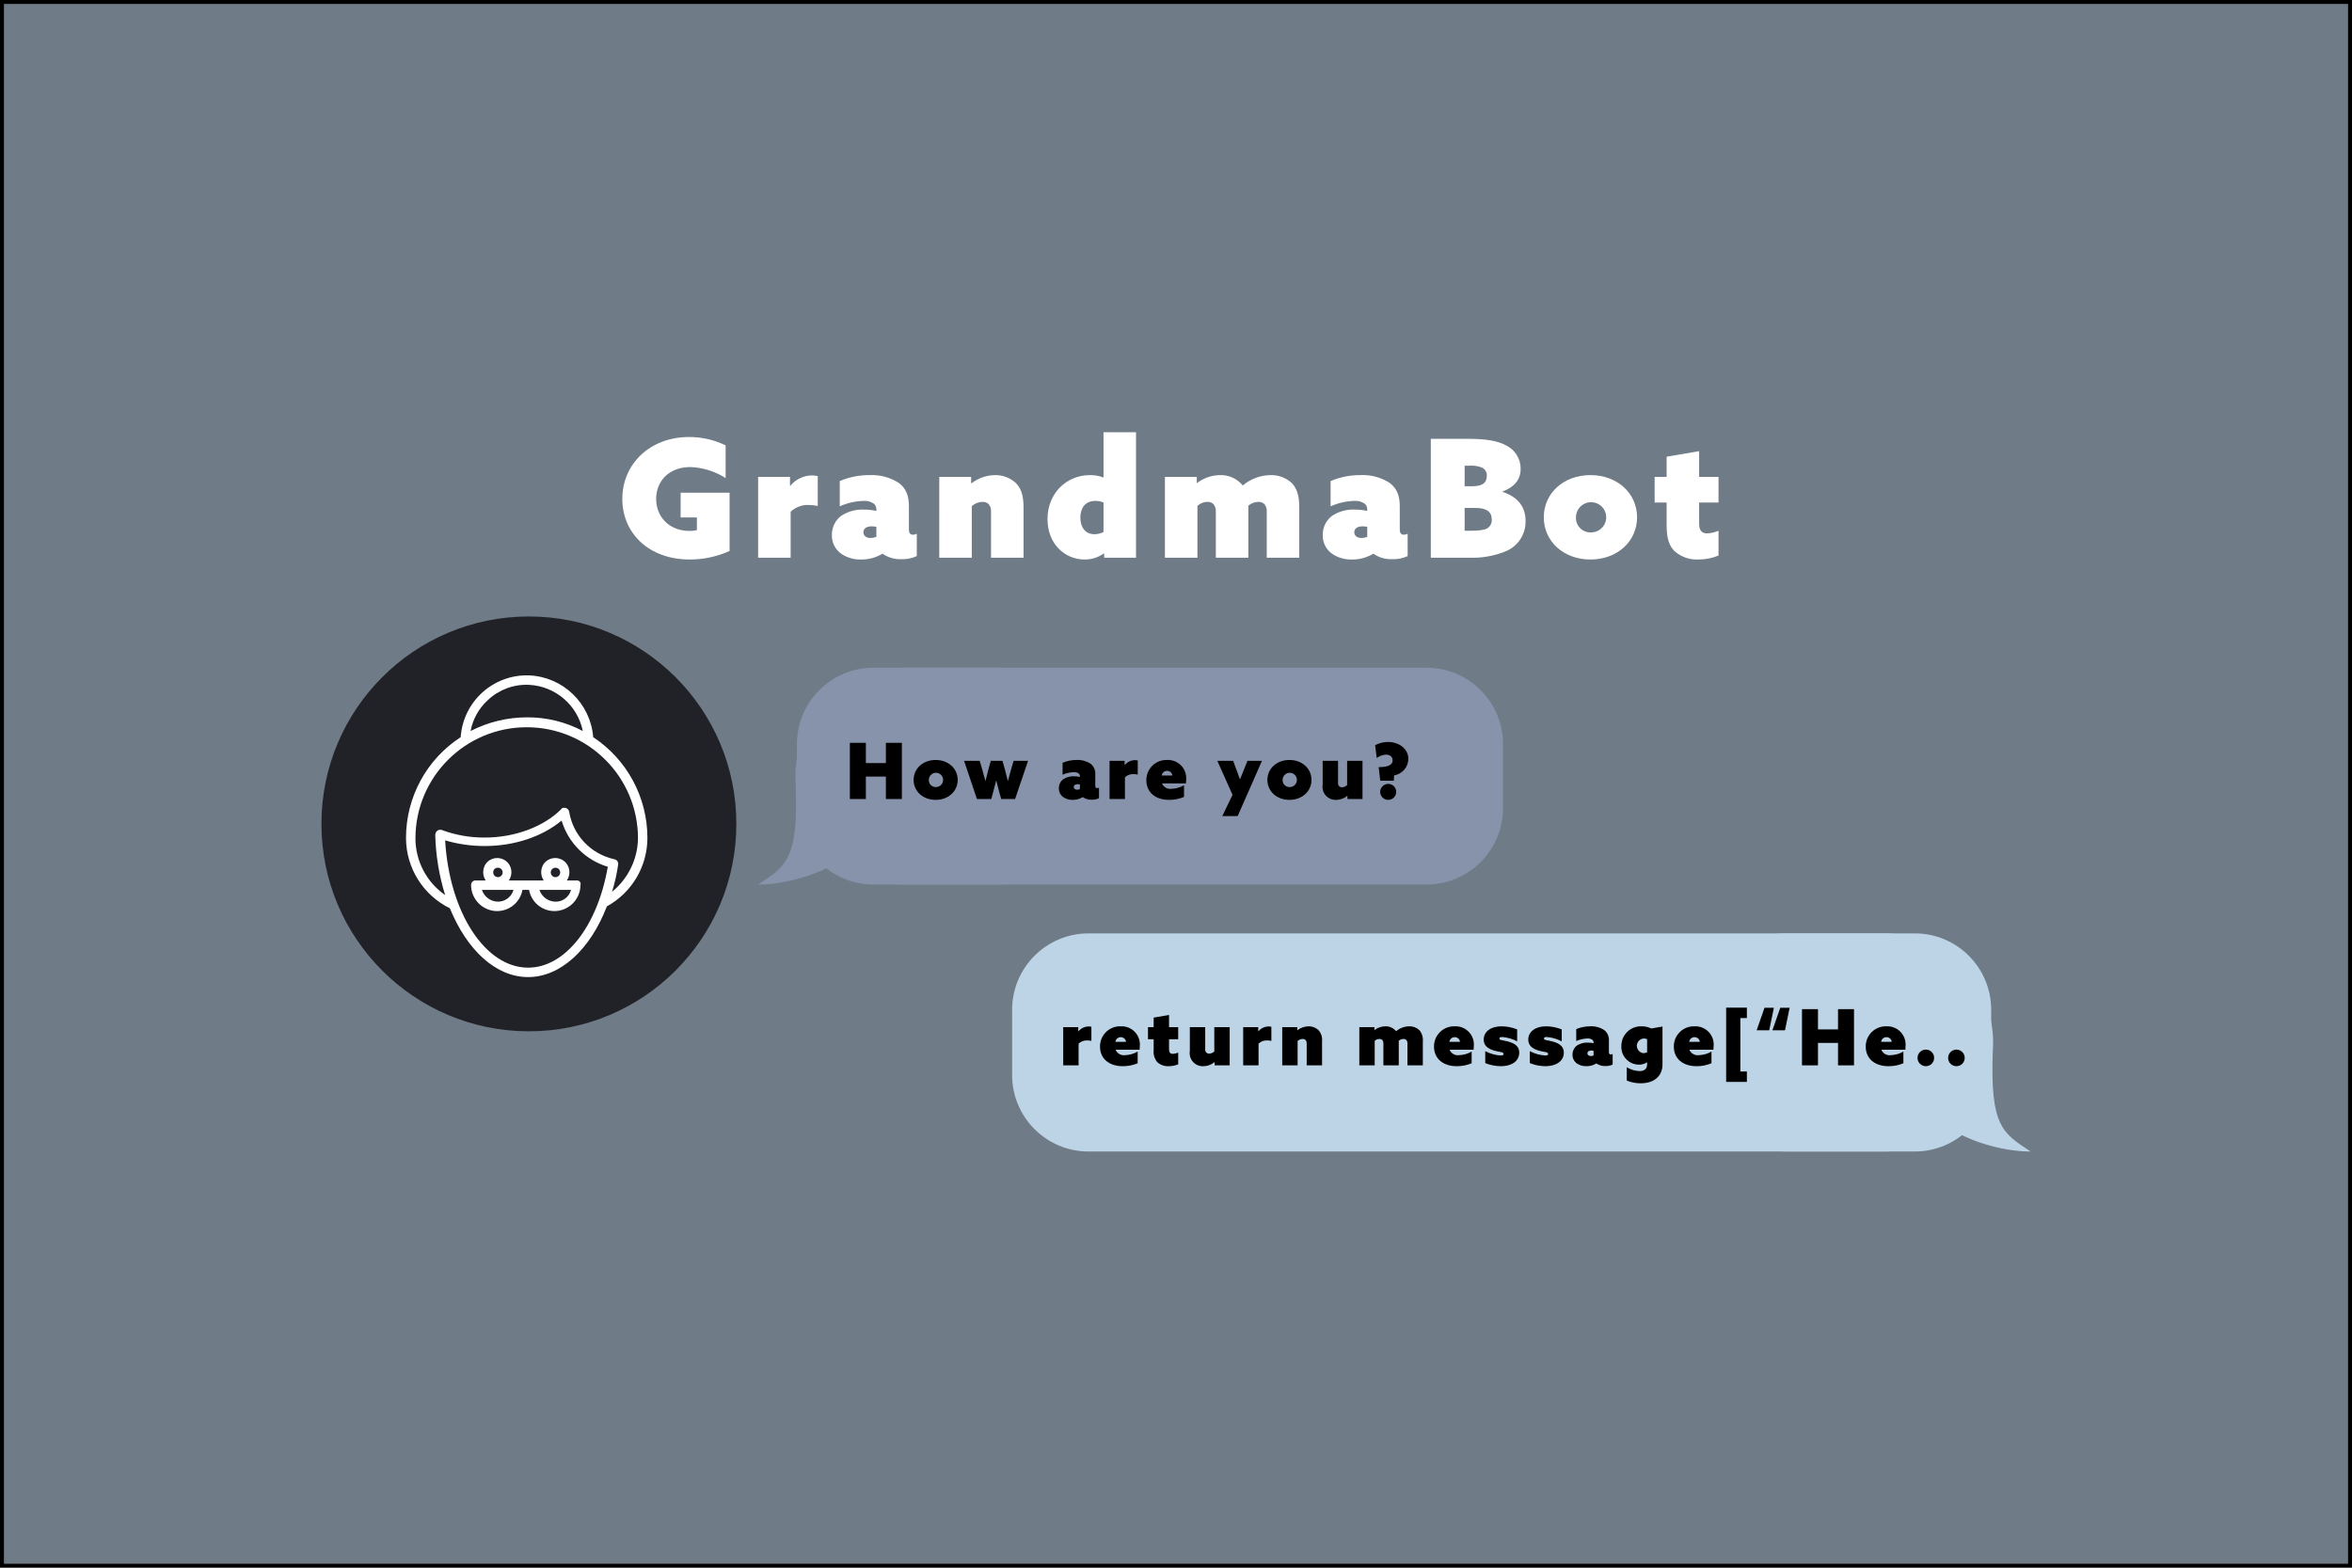
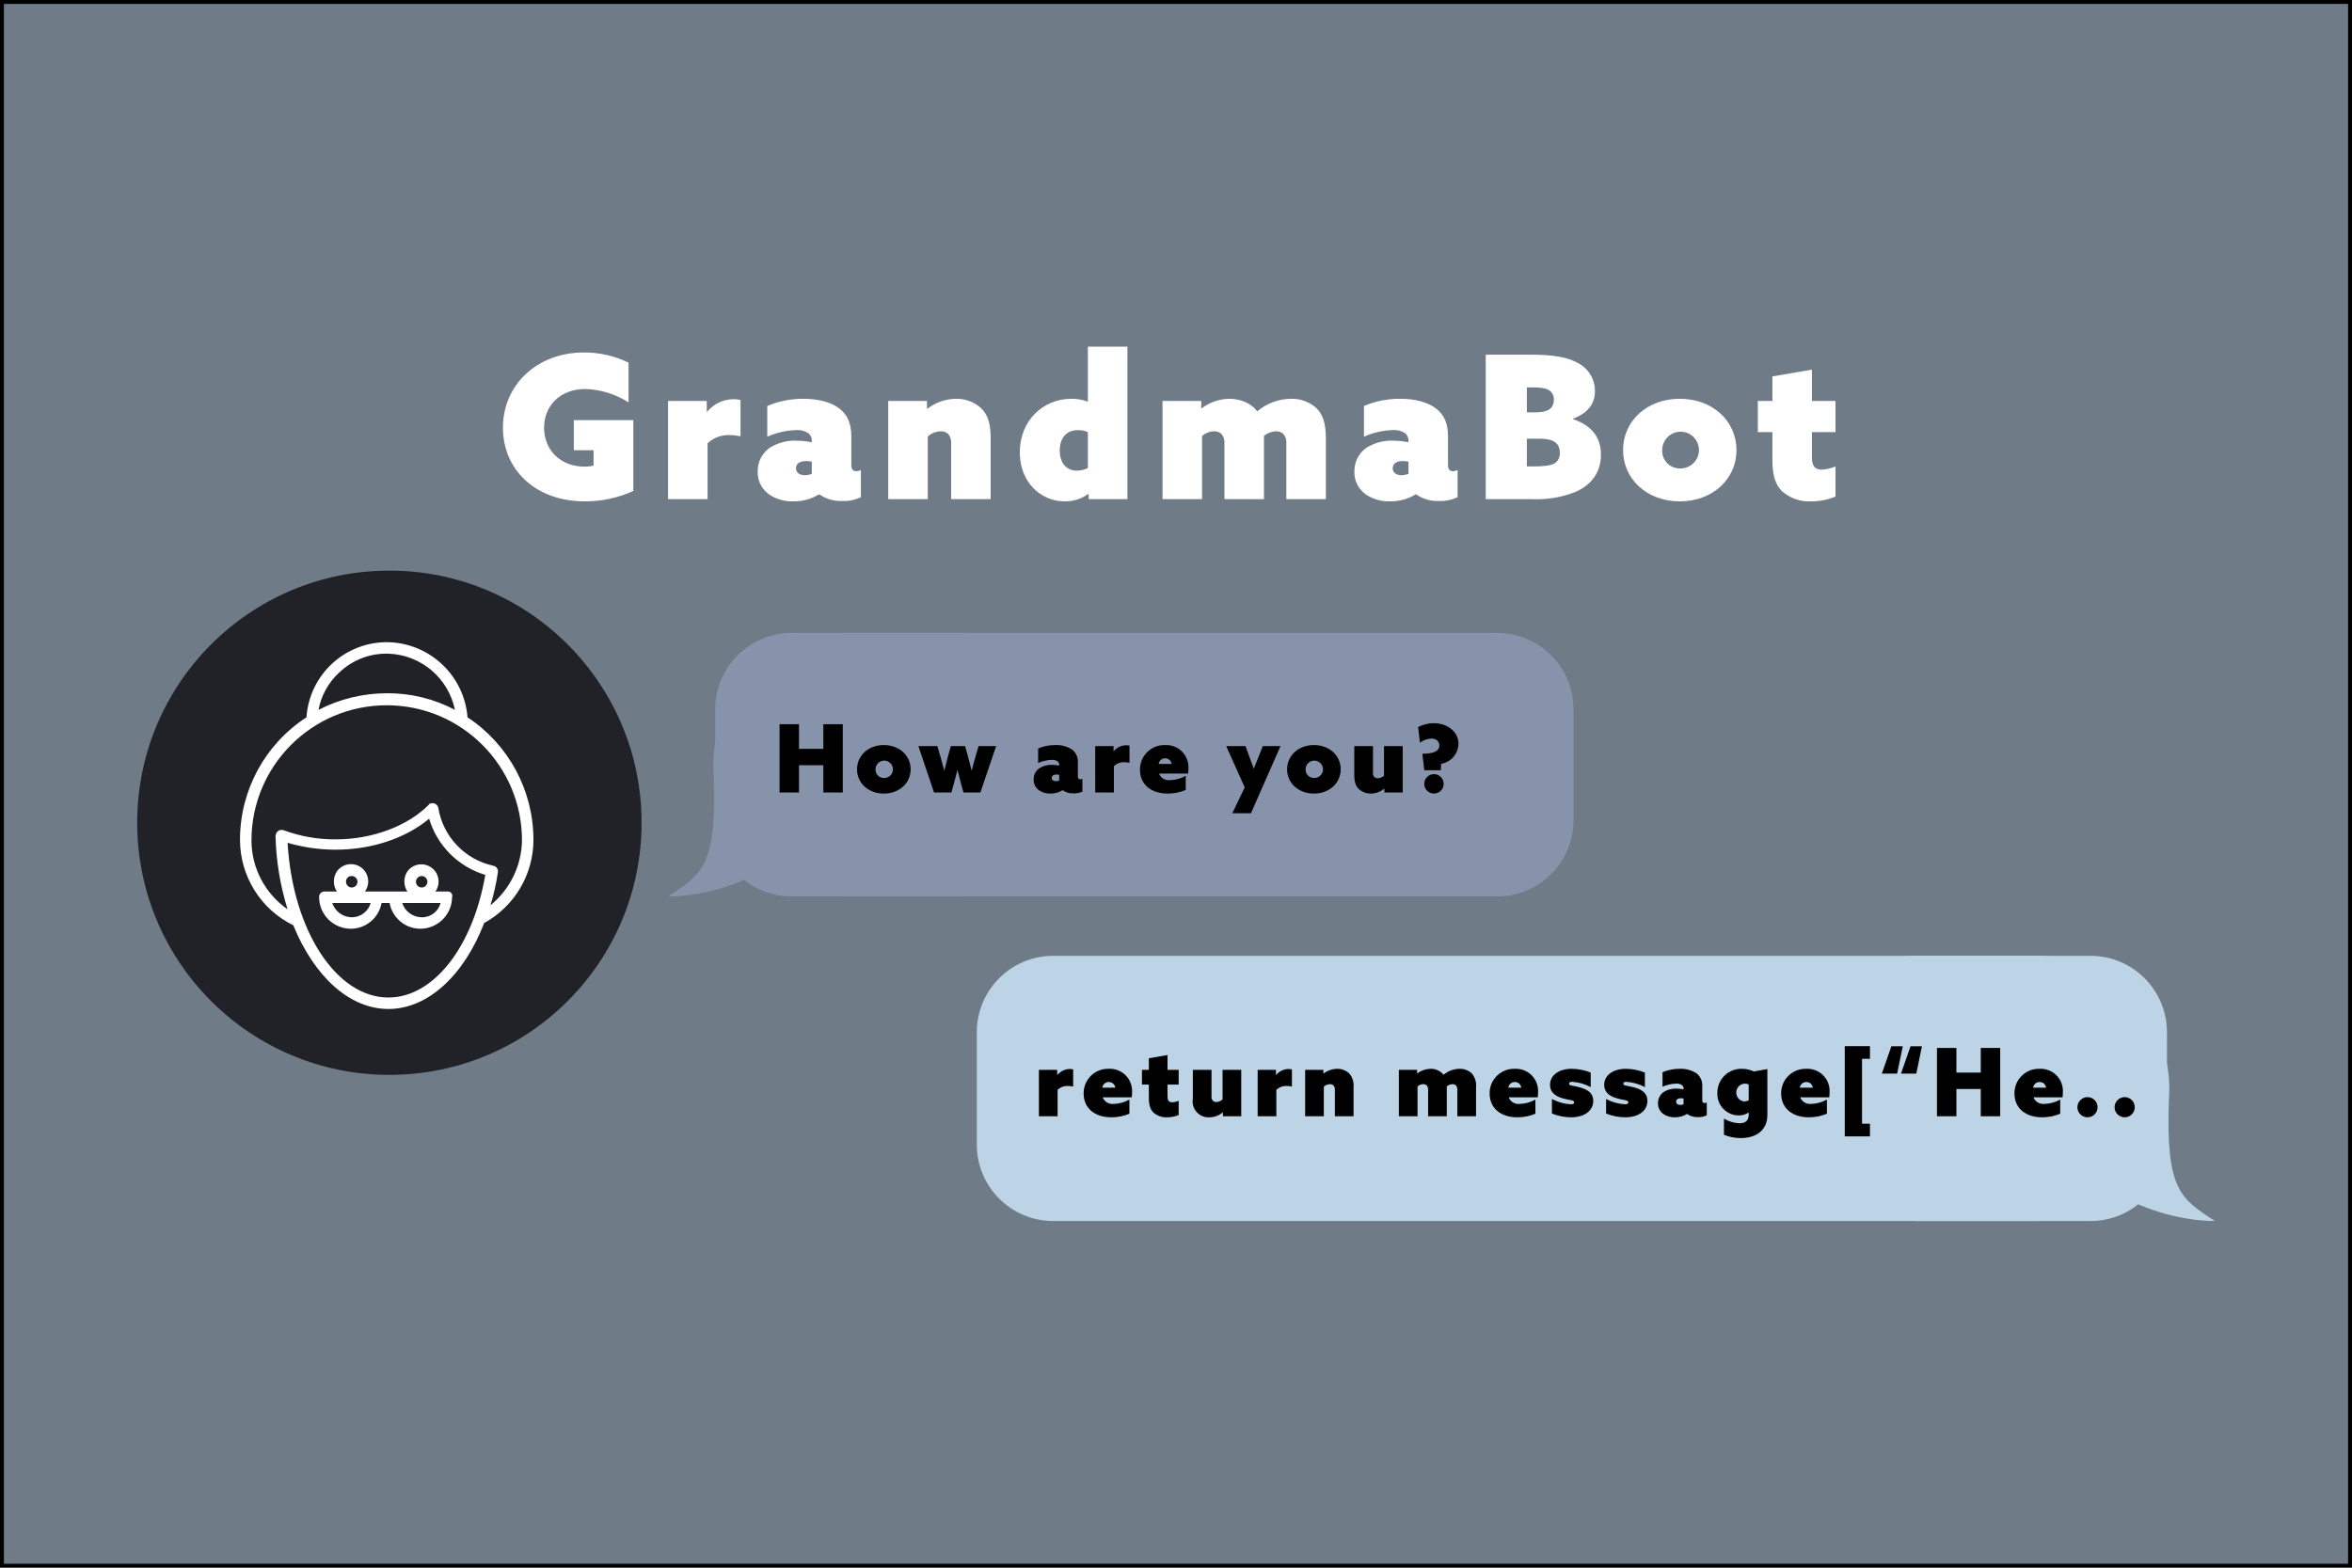
<svg xmlns="http://www.w3.org/2000/svg" width="600" height="400" viewBox="0 0 600 400">
  <defs>
    <style>
      .cls-1 {
        fill: #6f7b87;
      }

      .cls-2, .cls-3 {
        fill: #8693ab;
      }

      .cls-2, .cls-4 {
        fill-rule: evenodd;
      }

      .cls-4, .cls-5 {
        fill: #bdd4e7;
      }

      .cls-6 {
        fill: #212227;
      }

      .cls-7 {
        fill: #fff;
      }
    </style>
  </defs>
  <g id="Background">
    <g>
      <rect class="cls-1" x="0.5" y="0.5" width="599" height="399" />
      <path d="M599,1V399H1V1H599m1-1H0V400H600V0Z" />
    </g>
  </g>
  <g id="Headline">
    <g>
-       <path class="cls-2" d="M255.095,170.374H230.582a27.666,27.666,0,0,0-27.675,27.656q0,1.04.076,2.06c.715,19.275-2.448,20.855-9.564,25.596,7.907,0,16.605-3.161,20.173-5.824a27.568,27.568,0,0,0,16.991,5.824h24.512a27.656,27.656,0,1,0,0-55.313Z" />
-       <rect class="cls-3" x="203.296" y="170.374" width="180.121" height="55.313" rx="19.5" />
-     </g>
-     <g>
-       <path class="cls-4" d="M455.935,238.153h24.667a27.84,27.84,0,0,1,27.85,27.831q0,1.046-.076,2.073c-.72,19.396,2.463,20.986,9.625,25.757-7.957,0-16.71-3.181-20.3-5.861a27.741,27.741,0,0,1-17.098,5.861h-24.667a27.831,27.831,0,1,1,0-55.661Z" />
-       <rect class="cls-5" x="258.196" y="238.153" width="249.762" height="55.661" rx="19.5" />
-     </g>
-     <g>
-       <path d="M271.229,262.082h3.842v1.05l.04.02a3.409,3.409,0,0,1,2.594-1.248,3.594,3.594,0,0,1,.713.079v3.604a5.202,5.202,0,0,0-1.069-.118,2.991,2.991,0,0,0-2.198.812v5.546H271.229Z" />
-       <path d="M290.222,271.291a9.639,9.639,0,0,1-3.803.753c-3.446,0-5.803-1.901-5.803-4.991a5.115,5.115,0,0,1,5.289-5.188,4.654,4.654,0,0,1,4.872,4.99,7.823,7.823,0,0,1-.06.99h-6.12a2.257,2.257,0,0,0,2.356,1.387,7.13,7.13,0,0,0,3.268-.911Zm-5.684-5.466h2.713a1.335,1.335,0,0,0-1.367-1.188A1.356,1.356,0,0,0,284.538,265.825Z" />
-       <path d="M294.302,267.964v-2.792H292.856V262.082h1.446v-2.437l3.922-.674V262.082h2.337v3.09h-2.337v2.515c0,.772.237,1.208.97,1.208a4.165,4.165,0,0,0,1.367-.316v2.99a6.32,6.32,0,0,1-2.436.476,4.042,4.042,0,0,1-2.872-1.01A3.984,3.984,0,0,1,294.302,267.964Z" />
-       <path d="M303.531,268.143V262.082h3.922V267.627a1.181,1.181,0,0,0,.277.932,1,1,0,0,0,.732.277,1.996,1.996,0,0,0,1.308-.555V262.082h3.921v9.744h-3.842v-.792l-.04-.021a4.382,4.382,0,0,1-2.772,1.03,3.337,3.337,0,0,1-3.506-3.901Z" />
-       <path d="M317.138,262.082h3.842v1.05l.04.02a3.409,3.409,0,0,1,2.595-1.248,3.603,3.603,0,0,1,.713.079v3.604a5.206,5.206,0,0,0-1.069-.118,2.995,2.995,0,0,0-2.199.812v5.546H317.138Z" />
-       <path d="M327.1,262.082h3.842v.752l.04.021a4.778,4.778,0,0,1,2.832-.99,3.614,3.614,0,0,1,2.496.931,3.751,3.751,0,0,1,.95,2.911v6.12h-3.922v-5.525a1.31,1.31,0,0,0-.276-.932,1.02,1.02,0,0,0-.753-.277,1.952,1.952,0,0,0-1.287.516v6.219h-3.922Z" />
-       <path d="M359.045,266.301a1.305,1.305,0,0,0-.277-.932,1.016,1.016,0,0,0-.752-.277,1.934,1.934,0,0,0-1.188.456v6.278h-3.922v-5.525a1.305,1.305,0,0,0-.277-.932,1.018,1.018,0,0,0-.753-.277,1.805,1.805,0,0,0-1.188.476v6.259h-3.922V262.082h3.842v.713l.04.02a4.668,4.668,0,0,1,2.733-.95,3.425,3.425,0,0,1,2.772,1.247,5.32,5.32,0,0,1,3.367-1.247,3.629,3.629,0,0,1,2.516.931,3.829,3.829,0,0,1,.931,2.911v6.12h-3.922Z" />
-       <path d="M375.424,271.291a9.637,9.637,0,0,1-3.803.753c-3.446,0-5.803-1.901-5.803-4.991a5.114,5.114,0,0,1,5.288-5.188,4.654,4.654,0,0,1,4.872,4.99,7.734,7.734,0,0,1-.06.99h-6.12a2.259,2.259,0,0,0,2.357,1.387,7.126,7.126,0,0,0,3.268-.911Zm-5.685-5.466h2.714a1.335,1.335,0,0,0-1.366-1.188A1.357,1.357,0,0,0,369.739,265.825Z" />
-       <path d="M378.889,268.202a9.651,9.651,0,0,0,3.961,1.108c.476,0,.714-.118.714-.396,0-.535-.872-.416-2.338-.832-1.881-.535-2.732-1.446-2.732-2.853.02-2.099,1.96-3.366,4.535-3.366a10.964,10.964,0,0,1,4.001.792v3.05a9.621,9.621,0,0,0-3.862-1.109c-.476,0-.674.139-.674.377,0,.495.812.376,2.298.792,1.882.535,2.772,1.366,2.772,2.852-.02,2.179-2.02,3.427-4.654,3.427a10.819,10.819,0,0,1-4.021-.792Z" />
-       <path d="M390.258,268.202a9.651,9.651,0,0,0,3.961,1.108c.476,0,.714-.118.714-.396,0-.535-.872-.416-2.338-.832-1.881-.535-2.732-1.446-2.732-2.853.02-2.099,1.96-3.366,4.535-3.366a10.964,10.964,0,0,1,4.001.792v3.05a9.621,9.621,0,0,0-3.862-1.109c-.476,0-.674.139-.674.377,0,.495.812.376,2.298.792,1.882.535,2.772,1.366,2.772,2.852-.02,2.179-2.02,3.427-4.654,3.427a10.819,10.819,0,0,1-4.021-.792Z" />
-       <path d="M402.398,271.43a2.679,2.679,0,0,1-1.248-2.337,2.84,2.84,0,0,1,1.149-2.337,4.654,4.654,0,0,1,2.733-.732,7.082,7.082,0,0,1,1.485.158V266.043a.926.926,0,0,0-.277-.713,1.934,1.934,0,0,0-1.308-.356,7.53,7.53,0,0,0-2.832.653v-3.05a9.113,9.113,0,0,1,3.604-.713,5.944,5.944,0,0,1,3.525.95,3.188,3.188,0,0,1,1.208,2.793v2.812c0,.396.139.634.495.634a1.044,1.044,0,0,0,.456-.119v2.693a3.925,3.925,0,0,1-1.842.377,3.702,3.702,0,0,1-2.278-.654h-.039a4.802,4.802,0,0,1-2.535.693A4.106,4.106,0,0,1,402.398,271.43Zm4.12-2.119v-1.208a3.205,3.205,0,0,0-.574-.06c-.516,0-.991.198-.991.713,0,.476.416.693.872.693A1.97,1.97,0,0,0,406.519,269.311Z" />
-       <path d="M414.994,272.321a6.79,6.79,0,0,0,3.248.971c1.247,0,1.94-.555,1.94-1.782v-.416l-.039-.04a3.6,3.6,0,0,1-2.08.594,4.504,4.504,0,0,1-4.456-4.693,5.002,5.002,0,0,1,5.189-5.09,5.652,5.652,0,0,1,2.455.554l2.853-.495v9.626c0,3.169-2.298,4.853-5.546,4.853a9.058,9.058,0,0,1-3.564-.693Zm4.238-3.604a2.367,2.367,0,0,0,.95-.218v-3.348a2.023,2.023,0,0,0-.871-.178,1.88,1.88,0,0,0-.079,3.743Z" />
-       <path d="M436.602,271.291a9.637,9.637,0,0,1-3.803.753c-3.446,0-5.803-1.901-5.803-4.991a5.114,5.114,0,0,1,5.288-5.188,4.654,4.654,0,0,1,4.872,4.99,7.733,7.733,0,0,1-.06.99h-6.12a2.259,2.259,0,0,0,2.357,1.387,7.126,7.126,0,0,0,3.268-.911ZM430.917,265.825h2.714a1.335,1.335,0,0,0-1.366-1.188A1.357,1.357,0,0,0,430.917,265.825Z" />
-       <path d="M445.633,273.391v2.654h-5.288V257.11h5.288v2.654h-1.663v13.626Z" />
-       <path d="M450.129,257.13h2.396l-1.188,5.744h-3.209Zm4.021,0h2.396l-1.188,5.744h-3.209Z" />
-       <path d="M459.693,257.486h4.08v5.17h5.11v-5.17h4.079v14.34h-4.079v-5.724h-5.11v5.724h-4.08Z" />
-       <path d="M485.56,271.291a9.637,9.637,0,0,1-3.803.753c-3.446,0-5.803-1.901-5.803-4.991a5.114,5.114,0,0,1,5.288-5.188,4.654,4.654,0,0,1,4.872,4.99,7.733,7.733,0,0,1-.06.99h-6.12a2.259,2.259,0,0,0,2.357,1.387,7.126,7.126,0,0,0,3.268-.911ZM479.875,265.825h2.714a1.335,1.335,0,0,0-1.366-1.188A1.357,1.357,0,0,0,479.875,265.825Z" />
-       <path d="M491.304,267.806a2.119,2.119,0,1,1-2.14,2.119A2.126,2.126,0,0,1,491.304,267.806Z" />
-       <path d="M499.106,267.806a2.119,2.119,0,1,1-2.14,2.119A2.126,2.126,0,0,1,499.106,267.806Z" />
-     </g>
-     <g>
-       <path d="M216.803,189.533h4.08v5.169h5.11V189.533h4.08v14.34h-4.08v-5.725h-5.11v5.725h-4.08Z" />
-       <path d="M238.688,193.91c3.268,0,5.625,2.218,5.625,5.09,0,2.872-2.357,5.09-5.625,5.09s-5.625-2.219-5.625-5.09C233.062,196.128,235.419,193.91,238.688,193.91Zm0,6.912a1.824,1.824,0,1,0-1.743-1.822A1.74,1.74,0,0,0,238.688,200.822Z" />
-       <path d="M245.937,194.128h3.981l.654,2.218c.297,1.01.554,1.961.792,2.892h.04c.218-.911.456-1.881.733-2.892l.614-2.218h2.991l.614,2.218c.277,1.01.515,1.941.733,2.892h.04c.237-.951.515-1.921.792-2.892l.654-2.218h3.684l-3.308,9.745h-3.545l-.436-1.564c-.277-1.011-.574-2.14-.812-3.11h-.04c-.238.971-.535,2.08-.812,3.11l-.436,1.564h-3.645Z" />
-       <path d="M271.366,203.477a2.679,2.679,0,0,1-1.248-2.337,2.839,2.839,0,0,1,1.149-2.337,4.655,4.655,0,0,1,2.733-.733,7.107,7.107,0,0,1,1.485.159v-.139a.926.926,0,0,0-.277-.713,1.936,1.936,0,0,0-1.308-.357,7.526,7.526,0,0,0-2.832.654v-3.05a9.132,9.132,0,0,1,3.604-.713,5.943,5.943,0,0,1,3.525.951,3.19,3.19,0,0,1,1.208,2.792v2.812c0,.396.139.634.495.634a1.036,1.036,0,0,0,.456-.119v2.694a3.937,3.937,0,0,1-1.842.376,3.698,3.698,0,0,1-2.277-.653h-.04a4.805,4.805,0,0,1-2.535.693A4.105,4.105,0,0,1,271.366,203.477Zm4.12-2.119v-1.208a3.144,3.144,0,0,0-.574-.059c-.515,0-.99.198-.99.713,0,.476.416.693.872.693A1.965,1.965,0,0,0,275.486,201.357Z" />
-       <path d="M283.051,194.128h3.842v1.05l.04.02a3.412,3.412,0,0,1,2.595-1.248,3.554,3.554,0,0,1,.713.079v3.605a5.206,5.206,0,0,0-1.069-.119,2.99,2.99,0,0,0-2.198.812v5.546h-3.922Z" />
-       <path d="M302.045,203.338a9.643,9.643,0,0,1-3.803.753c-3.446,0-5.803-1.901-5.803-4.992a5.115,5.115,0,0,1,5.289-5.189,4.655,4.655,0,0,1,4.873,4.991,7.743,7.743,0,0,1-.061.99h-6.119a2.258,2.258,0,0,0,2.356,1.387,7.128,7.128,0,0,0,3.269-.912Zm-5.685-5.466h2.713a1.335,1.335,0,0,0-1.367-1.188A1.356,1.356,0,0,0,296.36,197.872Z" />
-       <path d="M311.809,208.23l2.614-5.427-3.882-8.676h4.04l1.723,4.694h.04l1.882-4.694h3.703l-6.199,14.103Z" />
-       <path d="M328.939,193.91c3.268,0,5.625,2.218,5.625,5.09,0,2.872-2.357,5.09-5.625,5.09-3.269,0-5.625-2.219-5.625-5.09C323.314,196.128,325.671,193.91,328.939,193.91Zm0,6.912a1.824,1.824,0,1,0-1.743-1.822A1.739,1.739,0,0,0,328.939,200.822Z" />
-       <path d="M337.416,200.188v-6.061h3.922v5.546a1.179,1.179,0,0,0,.277.931.997.997,0,0,0,.732.277,1.991,1.991,0,0,0,1.308-.555v-6.199h3.921v9.745h-3.842v-.792l-.04-.021a4.387,4.387,0,0,1-2.772,1.03,3.338,3.338,0,0,1-3.506-3.902Z" />
-       <path d="M351.695,195.732c1.803,0,3.565-.297,3.565-1.723,0-.812-.555-1.466-1.684-1.466a4.294,4.294,0,0,0-2.377.872l-.396-3.288a7.235,7.235,0,0,1,3.327-.812c2.733,0,5.149,1.743,5.149,4.337a4.369,4.369,0,0,1-3.645,4.199l-.06,1.347h-3.466Zm2.456,4.278a2.04,2.04,0,1,1-2.06,2.041A2.042,2.042,0,0,1,354.151,200.01Z" />
-     </g>
-     <circle class="cls-6" cx="134.923" cy="210.216" r="52.923" />
-     <g>
-       <path class="cls-7" d="M147.114,224.649h-2.526a3.621,3.621,0,1,0-5.894-4.21,3.823,3.823,0,0,0,0,4.21h-8.901a3.621,3.621,0,1,0-5.894-4.21,3.823,3.823,0,0,0,0,4.21H121.374a1.136,1.136,0,0,0-1.203,1.203,6.674,6.674,0,0,0,6.615,6.615,6.585,6.585,0,0,0,6.495-5.413h1.684a6.566,6.566,0,0,0,7.698,5.292,6.682,6.682,0,0,0,5.413-6.495A.911.911,0,0,0,147.114,224.649Zm-5.413-3.248a1.203,1.203,0,1,1-1.203,1.203,1.205,1.205,0,0,1,1.203-1.203Zm-14.674,0a1.203,1.203,0,1,1-1.203,1.203,1.136,1.136,0,0,1,1.203-1.203Zm0,8.66a4.371,4.371,0,0,1-4.09-3.007h8.059A4.114,4.114,0,0,1,127.027,230.062Zm14.674,0a4.371,4.371,0,0,1-4.09-3.007h8.059A4.011,4.011,0,0,1,141.701,230.062Z" />
-       <path class="cls-7" d="M151.324,188.084a17.129,17.129,0,0,0-16.358-15.757,16.899,16.899,0,0,0-17.441,15.757,30.646,30.646,0,0,0-13.952,25.74,20.001,20.001,0,0,0,11.186,17.922c4.33,10.585,11.667,17.561,19.966,17.561s15.877-7.096,20.087-18.042a19.943,19.943,0,0,0,10.344-17.441A30.828,30.828,0,0,0,151.324,188.084ZM124.381,178.702a14.302,14.302,0,0,1,10.464-3.969,14.751,14.751,0,0,1,13.832,11.787,29.998,29.998,0,0,0-14.313-3.488,31.455,31.455,0,0,0-14.313,3.488A14.093,14.093,0,0,1,124.381,178.702Zm10.344,68.198c-10.945,0-20.087-14.073-21.169-32.475a35.993,35.993,0,0,0,10.103,1.443c7.578,0,14.674-2.406,19.606-6.495A17.554,17.554,0,0,0,155.052,221.161C152.406,236.436,144.107,246.901,134.725,246.901Zm21.41-19.365a45.094,45.094,0,0,0,1.564-6.976,1.192,1.192,0,0,0-.962-1.323,14.876,14.876,0,0,1-11.547-12.148,1.248,1.248,0,0,0-1.443-.962.661.661,0,0,0-.601.361c-4.45,4.45-11.787,7.217-19.485,7.217a30.867,30.867,0,0,1-10.945-1.924,1.251,1.251,0,0,0-1.564.722c0,.12-.12.241-.12.481a56.466,56.466,0,0,0,2.526,15.396,17.626,17.626,0,0,1-7.578-14.434,28.386,28.386,0,0,1,56.772,0h0A17.888,17.888,0,0,1,156.135,227.536Z" />
-     </g>
-     <g>
-       <path class="cls-7" d="M175.767,111.502a21.2,21.2,0,0,1,9.344,2.137v8.338a18.058,18.058,0,0,0-9.009-2.807c-5.405,0-8.716,3.562-8.716,8.128,0,4.483,3.227,8.171,8.548,8.171a7.987,7.987,0,0,0,1.844-.209v-3.227h-4.148v-6.327h12.487v14.875a24.559,24.559,0,0,1-10.183,2.179c-10.308,0-17.179-6.62-17.179-15.461C158.755,118.29,165.92,111.502,175.767,111.502Z" />
-       <path class="cls-7" d="M193.401,121.684h8.129v2.221l.084.042a7.218,7.218,0,0,1,5.489-2.64,7.538,7.538,0,0,1,1.508.167v7.626a11.002,11.002,0,0,0-2.263-.251,6.325,6.325,0,0,0-4.65,1.718v11.732h-8.297Z" />
-       <path class="cls-7" d="M214.852,141.461a5.67,5.67,0,0,1-2.64-4.944,6.006,6.006,0,0,1,2.431-4.944,9.849,9.849,0,0,1,5.782-1.55,15.061,15.061,0,0,1,3.143.335v-.293a1.959,1.959,0,0,0-.587-1.508,4.092,4.092,0,0,0-2.766-.754,15.926,15.926,0,0,0-5.991,1.383v-6.453a19.296,19.296,0,0,1,7.626-1.509,12.573,12.573,0,0,1,7.458,2.011c1.844,1.383,2.556,3.31,2.556,5.908v5.95c0,.838.293,1.341,1.048,1.341a2.201,2.201,0,0,0,.964-.251v5.699a8.318,8.318,0,0,1-3.897.796,7.824,7.824,0,0,1-4.818-1.383h-.084a10.154,10.154,0,0,1-5.363,1.467A8.687,8.687,0,0,1,214.852,141.461Zm8.716-4.483v-2.556a6.674,6.674,0,0,0-1.216-.125c-1.089,0-2.095.419-2.095,1.508,0,1.006.88,1.466,1.844,1.466A4.159,4.159,0,0,0,223.567,136.978Z" />
-       <path class="cls-7" d="M239.61,121.684h8.129v1.592l.084.042a10.109,10.109,0,0,1,5.991-2.095,7.648,7.648,0,0,1,5.28,1.97c1.341,1.299,2.011,3.142,2.011,6.159v12.947h-8.296V130.609a2.762,2.762,0,0,0-.587-1.969,2.148,2.148,0,0,0-1.592-.586,4.14,4.14,0,0,0-2.724,1.089v13.157h-8.297Z" />
-       <path class="cls-7" d="M278.07,121.223a9.197,9.197,0,0,1,3.353.587l.084-.042v-11.481h8.296v32.012h-8.129V141.252l-.084-.042a8.251,8.251,0,0,1-4.943,1.55c-4.944,0-9.428-3.938-9.428-10.308C267.219,125.875,272.037,121.223,278.07,121.223Zm1.132,15.084a5.338,5.338,0,0,0,2.305-.545v-7.542a5.117,5.117,0,0,0-2.054-.419c-2.724,0-3.854,1.969-3.854,4.274C275.599,134.464,276.813,136.308,279.202,136.308Z" />
-       <path class="cls-7" d="M323.151,130.609a2.762,2.762,0,0,0-.587-1.969,2.148,2.148,0,0,0-1.592-.586,4.093,4.093,0,0,0-2.515.963v13.283h-8.296V130.609a2.762,2.762,0,0,0-.587-1.969,2.148,2.148,0,0,0-1.592-.586,3.822,3.822,0,0,0-2.515,1.005v13.241h-8.296V121.684h8.129v1.509l.084.042a9.87,9.87,0,0,1,5.782-2.011,7.248,7.248,0,0,1,5.866,2.64,11.256,11.256,0,0,1,7.123-2.64,7.68,7.68,0,0,1,5.321,1.97c1.299,1.299,1.969,3.142,1.969,6.159v12.947h-8.296Z" />
-       <path class="cls-7" d="M340.072,141.461a5.67,5.67,0,0,1-2.64-4.944,6.008,6.008,0,0,1,2.43-4.944,9.853,9.853,0,0,1,5.782-1.55,15.047,15.047,0,0,1,3.143.335v-.293a1.958,1.958,0,0,0-.586-1.508,4.092,4.092,0,0,0-2.766-.754,15.936,15.936,0,0,0-5.992,1.383v-6.453a19.299,19.299,0,0,1,7.626-1.509,12.575,12.575,0,0,1,7.459,2.011c1.843,1.383,2.556,3.31,2.556,5.908v5.95c0,.838.293,1.341,1.048,1.341a2.193,2.193,0,0,0,.963-.251v5.699a8.314,8.314,0,0,1-3.896.796,7.824,7.824,0,0,1-4.818-1.383h-.084a10.159,10.159,0,0,1-5.363,1.467A8.685,8.685,0,0,1,340.072,141.461Zm8.715-4.483v-2.556a6.673,6.673,0,0,0-1.215-.125c-1.089,0-2.095.419-2.095,1.508,0,1.006.88,1.466,1.844,1.466A4.153,4.153,0,0,0,348.787,136.978Z" />
-       <path class="cls-7" d="M364.999,111.963h9.386c4.818,0,7.793.544,9.889,1.718a6.565,6.565,0,0,1,3.645,5.908c0,2.849-1.634,4.693-4.608,5.824v.084c4.231,1.425,5.866,4.106,5.866,7.458a8.157,8.157,0,0,1-5.28,7.793,22.233,22.233,0,0,1-9.05,1.55H364.999Zm10.475,12.109c2.598,0,3.813-.796,3.813-2.64a2.149,2.149,0,0,0-1.258-2.137,7.598,7.598,0,0,0-3.394-.461h-1.006v5.238Zm-.586,11.355c2.472,0,3.729-.209,4.441-.587a2.377,2.377,0,0,0,1.215-2.304c0-2.053-1.425-2.933-4.19-2.933h-2.724v5.824Z" />
-       <path class="cls-7" d="M405.721,121.223c6.914,0,11.9,4.693,11.9,10.769s-4.986,10.769-11.9,10.769c-6.913,0-11.899-4.693-11.899-10.769S398.808,121.223,405.721,121.223Zm0,14.624a3.859,3.859,0,1,0-3.688-3.855A3.682,3.682,0,0,0,405.721,135.847Z" />
-       <path class="cls-7" d="M425.159,134.129V128.221h-3.059v-6.537h3.059v-5.154l8.296-1.424v6.578h4.944v6.537h-4.944V133.542c0,1.634.503,2.556,2.054,2.556a8.803,8.803,0,0,0,2.891-.67v6.327a13.377,13.377,0,0,1-5.153,1.006,8.552,8.552,0,0,1-6.076-2.137C425.997,139.45,425.159,137.69,425.159,134.129Z" />
+       <g>
+         <path class="cls-2" d="M245.413,161.494H215.616a33.63,33.63,0,0,0-33.642,33.619q0,1.264.092,2.505c.869,23.43-2.976,25.351-11.626,31.114,9.612,0,20.185-3.842,24.522-7.08a33.511,33.511,0,0,0,20.654,7.08h29.797a33.619,33.619,0,1,0,0-67.238Z" />
+         <rect class="cls-3" x="182.447" y="161.494" width="218.955" height="67.238" rx="19.5" />
+       </g>
+       <g>
+         <path class="cls-4" d="M489.554,243.886h29.985A33.842,33.842,0,0,1,553.393,277.716q0,1.272-.093,2.52c-.875,23.578,2.994,25.511,11.7,31.31-9.673,0-20.312-3.866-24.676-7.125a33.722,33.722,0,0,1-20.785,7.125H489.554a33.831,33.831,0,1,1,0-67.662Z" />
+         <rect class="cls-5" x="249.184" y="243.886" width="303.61" height="67.662" rx="19.5" />
+       </g>
+       <g>
+         <path d="M265.026,272.974h4.671v1.276l.049.024a4.144,4.144,0,0,1,3.154-1.517,4.369,4.369,0,0,1,.867.096v4.382a6.324,6.324,0,0,0-1.3-.144,3.636,3.636,0,0,0-2.672.986V284.819h-4.767Z" />
+         <path d="M288.114,284.168a11.717,11.717,0,0,1-4.623.915c-4.189,0-7.054-2.311-7.054-6.067a6.217,6.217,0,0,1,6.429-6.307,5.658,5.658,0,0,1,5.922,6.066,9.51,9.51,0,0,1-.072,1.204h-7.439a2.744,2.744,0,0,0,2.864,1.686,8.667,8.667,0,0,0,3.973-1.108Zm-6.91-6.644h3.298a1.623,1.623,0,0,0-1.661-1.445A1.648,1.648,0,0,0,281.205,277.524Z" />
+         <path d="M293.073,280.124V276.73h-1.758v-3.756h1.758v-2.962l4.767-.819v3.781h2.841v3.756h-2.841v3.057c0,.939.288,1.468,1.179,1.468a5.062,5.062,0,0,0,1.661-.385v3.635a7.683,7.683,0,0,1-2.961.578,4.914,4.914,0,0,1-3.491-1.227C293.555,283.182,293.073,282.171,293.073,280.124Z" />
+         <path d="M304.293,280.341V272.974H309.06v6.74a1.435,1.435,0,0,0,.337,1.133,1.216,1.216,0,0,0,.89.337,2.426,2.426,0,0,0,1.59-.674V272.974h4.766V284.819h-4.67v-.963l-.049-.025a5.326,5.326,0,0,1-3.37,1.252,4.057,4.057,0,0,1-4.262-4.742Z" />
+         <path d="M320.833,272.974h4.67v1.276l.049.024a4.144,4.144,0,0,1,3.154-1.517,4.38,4.38,0,0,1,.867.096v4.382a6.328,6.328,0,0,0-1.3-.144,3.641,3.641,0,0,0-2.673.986V284.819h-4.766Z" />
+         <path d="M332.942,272.974h4.67v.914l.049.025a5.808,5.808,0,0,1,3.443-1.204,4.393,4.393,0,0,1,3.034,1.131,4.56,4.56,0,0,1,1.155,3.539V284.819h-4.767v-6.717a1.592,1.592,0,0,0-.336-1.133,1.24,1.24,0,0,0-.915-.337,2.373,2.373,0,0,0-1.565.627V284.819h-4.767Z" />
+         <path d="M371.775,278.102a1.586,1.586,0,0,0-.337-1.133,1.235,1.235,0,0,0-.914-.337,2.351,2.351,0,0,0-1.445.554V284.819h-4.767v-6.717a1.586,1.586,0,0,0-.337-1.133,1.238,1.238,0,0,0-.915-.337,2.194,2.194,0,0,0-1.444.578V284.819h-4.767V272.974h4.67v.867l.049.024a5.674,5.674,0,0,1,3.323-1.155,4.164,4.164,0,0,1,3.37,1.516,6.466,6.466,0,0,1,4.093-1.516,4.412,4.412,0,0,1,3.058,1.131,4.654,4.654,0,0,1,1.131,3.539V284.819h-4.767Z" />
+         <path d="M391.685,284.168a11.715,11.715,0,0,1-4.623.915c-4.189,0-7.054-2.311-7.054-6.067a6.217,6.217,0,0,1,6.428-6.307,5.658,5.658,0,0,1,5.922,6.066,9.4,9.4,0,0,1-.072,1.204H384.847a2.746,2.746,0,0,0,2.866,1.686,8.663,8.663,0,0,0,3.972-1.108Zm-6.91-6.644h3.299a1.623,1.623,0,0,0-1.661-1.445A1.649,1.649,0,0,0,384.775,277.524Z" />
+         <path d="M395.897,280.414a11.731,11.731,0,0,0,4.815,1.347c.578,0,.868-.144.868-.481,0-.651-1.06-.506-2.842-1.011-2.286-.651-3.322-1.758-3.322-3.468.024-2.551,2.383-4.092,5.513-4.092a13.329,13.329,0,0,1,4.864.963v3.707a11.695,11.695,0,0,0-4.695-1.349c-.578,0-.819.169-.819.458,0,.602.988.457,2.793.963,2.288.651,3.37,1.661,3.37,3.466-.024,2.648-2.455,4.166-5.658,4.166a13.152,13.152,0,0,1-4.887-.963Z" />
+         <path d="M409.717,280.414a11.731,11.731,0,0,0,4.815,1.347c.578,0,.868-.144.868-.481,0-.651-1.06-.506-2.842-1.011-2.286-.651-3.322-1.758-3.322-3.468.024-2.551,2.383-4.092,5.513-4.092a13.329,13.329,0,0,1,4.864.963v3.707a11.695,11.695,0,0,0-4.695-1.349c-.578,0-.819.169-.819.458,0,.602.988.457,2.793.963,2.288.651,3.37,1.661,3.37,3.466-.024,2.648-2.455,4.166-5.658,4.166a13.152,13.152,0,0,1-4.887-.963Z" />
+         <path d="M424.475,284.337a3.257,3.257,0,0,1-1.517-2.841,3.452,3.452,0,0,1,1.397-2.841,5.658,5.658,0,0,1,3.323-.89,8.609,8.609,0,0,1,1.806.192V277.789a1.125,1.125,0,0,0-.337-.867,2.351,2.351,0,0,0-1.59-.433,9.154,9.154,0,0,0-3.443.794V273.576a11.078,11.078,0,0,1,4.382-.867,7.225,7.225,0,0,1,4.285,1.155,3.875,3.875,0,0,1,1.468,3.395v3.419c0,.481.169.77.602.77a1.269,1.269,0,0,0,.554-.145v3.274a4.771,4.771,0,0,1-2.239.458,4.5,4.5,0,0,1-2.77-.795h-.047a5.837,5.837,0,0,1-3.082.843A4.991,4.991,0,0,1,424.475,284.337Zm5.008-2.576V280.293a3.896,3.896,0,0,0-.698-.072c-.627,0-1.205.241-1.205.867,0,.578.506.843,1.06.843A2.395,2.395,0,0,0,429.484,281.761Z" />
+         <path d="M439.786,285.421a8.254,8.254,0,0,0,3.948,1.18c1.516,0,2.359-.674,2.359-2.166v-.506l-.047-.049a4.376,4.376,0,0,1-2.529.722,5.475,5.475,0,0,1-5.417-5.705,6.081,6.081,0,0,1,6.308-6.187,6.87,6.87,0,0,1,2.984.673l3.468-.602v11.701c0,3.852-2.793,5.899-6.742,5.899a11.01,11.01,0,0,1-4.333-.843Zm5.152-4.382a2.878,2.878,0,0,0,1.155-.265v-4.069a2.459,2.459,0,0,0-1.059-.216,2.286,2.286,0,0,0-.096,4.55Z" />
+         <path d="M466.052,284.168a11.715,11.715,0,0,1-4.623.915c-4.189,0-7.054-2.311-7.054-6.067a6.217,6.217,0,0,1,6.428-6.307,5.658,5.658,0,0,1,5.922,6.066,9.4,9.4,0,0,1-.072,1.204h-7.44a2.746,2.746,0,0,0,2.866,1.686,8.663,8.663,0,0,0,3.972-1.108Zm-6.91-6.644h3.299a1.623,1.623,0,0,0-1.661-1.445A1.649,1.649,0,0,0,459.142,277.524Z" />
+         <path d="M477.031,286.721v3.227h-6.428v-23.017h6.428v3.227h-2.022v16.564Z" />
+         <path d="M482.496,266.954h2.913l-1.445,6.983h-3.901Zm4.887,0h2.913l-1.445,6.983h-3.901Z" />
+         <path d="M494.123,267.388h4.96v6.285h6.212v-6.285h4.959V284.819h-4.959v-6.958h-6.212V284.819h-4.96Z" />
+         <path d="M525.566,284.168a11.715,11.715,0,0,1-4.623.915c-4.189,0-7.054-2.311-7.054-6.067a6.217,6.217,0,0,1,6.428-6.307,5.658,5.658,0,0,1,5.922,6.066,9.4,9.4,0,0,1-.072,1.204h-7.44a2.746,2.746,0,0,0,2.866,1.686,8.663,8.663,0,0,0,3.972-1.108Zm-6.91-6.644h3.299a1.623,1.623,0,0,0-1.661-1.445A1.649,1.649,0,0,0,518.655,277.524Z" />
+         <path d="M532.548,279.932a2.576,2.576,0,1,1-2.601,2.576A2.584,2.584,0,0,1,532.548,279.932Z" />
+         <path d="M542.033,279.932a2.576,2.576,0,1,1-2.601,2.576A2.584,2.584,0,0,1,542.033,279.932Z" />
+       </g>
+       <g>
+         <path d="M198.866,184.784h4.96V191.068H210.037V184.784h4.96v17.431H210.037v-6.959h-6.212v6.959h-4.96Z" />
+         <path d="M225.469,190.105c3.973,0,6.838,2.697,6.838,6.188,0,3.491-2.865,6.188-6.838,6.188s-6.838-2.697-6.838-6.188C218.631,192.801,221.496,190.105,225.469,190.105Zm0,8.402a2.217,2.217,0,1,0-2.118-2.215A2.115,2.115,0,0,0,225.469,198.507Z" />
+         <path d="M234.281,190.369h4.839l.795,2.697c.361,1.228.674,2.384.963,3.515h.048c.265-1.108.554-2.287.891-3.515l.746-2.697H246.198l.747,2.697c.337,1.228.626,2.359.891,3.515h.048c.288-1.156.626-2.335.963-3.515l.795-2.697H254.119l-4.021,11.846H245.789l-.53-1.902c-.337-1.229-.698-2.601-.987-3.781h-.048c-.289,1.18-.65,2.529-.987,3.781l-.529,1.902H238.277Z" />
+         <path d="M265.193,201.733a3.256,3.256,0,0,1-1.517-2.841,3.451,3.451,0,0,1,1.397-2.841,5.658,5.658,0,0,1,3.322-.891,8.639,8.639,0,0,1,1.806.193v-.169a1.125,1.125,0,0,0-.337-.867,2.353,2.353,0,0,0-1.59-.434,9.148,9.148,0,0,0-3.443.795V190.971a11.101,11.101,0,0,1,4.382-.867,7.224,7.224,0,0,1,4.285,1.156,3.877,3.877,0,0,1,1.469,3.395v3.419c0,.481.169.77.602.77a1.259,1.259,0,0,0,.554-.144v3.275a4.786,4.786,0,0,1-2.239.457,4.495,4.495,0,0,1-2.768-.794h-.048a5.84,5.84,0,0,1-3.082.843A4.991,4.991,0,0,1,265.193,201.733Zm5.008-2.576v-1.469a3.821,3.821,0,0,0-.698-.072c-.626,0-1.204.24-1.204.867,0,.578.506.843,1.06.843A2.389,2.389,0,0,0,270.201,199.157Z" />
+         <path d="M279.397,190.369h4.671v1.276l.048.024a4.148,4.148,0,0,1,3.154-1.517,4.319,4.319,0,0,1,.867.096v4.382a6.328,6.328,0,0,0-1.3-.145,3.634,3.634,0,0,0-2.672.987v6.742h-4.767Z" />
+         <path d="M302.486,201.565a11.722,11.722,0,0,1-4.623.915c-4.189,0-7.054-2.311-7.054-6.068a6.218,6.218,0,0,1,6.429-6.308,5.658,5.658,0,0,1,5.923,6.067,9.413,9.413,0,0,1-.074,1.204h-7.438a2.744,2.744,0,0,0,2.864,1.686,8.665,8.665,0,0,0,3.973-1.108Zm-6.91-6.645H298.874a1.623,1.623,0,0,0-1.661-1.445A1.648,1.648,0,0,0,295.576,194.92Z" />
+         <path d="M314.354,207.512l3.178-6.597-4.719-10.546h4.911l2.094,5.706h.049l2.288-5.706h4.502l-7.536,17.143Z" />
+         <path d="M335.179,190.105c3.972,0,6.838,2.697,6.838,6.188,0,3.491-2.866,6.188-6.838,6.188-3.973,0-6.838-2.697-6.838-6.188C328.341,192.801,331.205,190.105,335.179,190.105Zm0,8.402a2.217,2.217,0,1,0-2.119-2.215A2.114,2.114,0,0,0,335.179,198.507Z" />
+         <path d="M345.483,197.737v-7.367h4.767v6.742a1.433,1.433,0,0,0,.337,1.131,1.211,1.211,0,0,0,.89.337,2.421,2.421,0,0,0,1.59-.674v-7.536h4.766v11.846h-4.67v-.963l-.049-.025a5.333,5.333,0,0,1-3.37,1.252,4.564,4.564,0,0,1-3.034-1.084C345.869,200.626,345.483,199.518,345.483,197.737Z" />
+         <path d="M362.841,192.32c2.191,0,4.334-.361,4.334-2.095,0-.987-.674-1.782-2.047-1.782a5.22,5.22,0,0,0-2.889,1.059l-.481-3.996a8.795,8.795,0,0,1,4.044-.987c3.323,0,6.26,2.118,6.26,5.273a5.311,5.311,0,0,1-4.43,5.104l-.072,1.637h-4.213Zm2.986,5.2a2.48,2.48,0,1,1-2.504,2.48A2.482,2.482,0,0,1,365.826,197.52Z" />
+       </g>
+       <circle class="cls-6" cx="99.333" cy="209.925" r="64.333" />
+       <g>
+         <path class="cls-7" d="M114.152,227.471h-3.07a4.402,4.402,0,0,0-7.164-5.117,4.647,4.647,0,0,0,0,5.117H93.098a4.402,4.402,0,1,0-7.164-5.117,4.647,4.647,0,0,0,0,5.117H82.863a1.381,1.381,0,0,0-1.462,1.462,8.113,8.113,0,0,0,8.042,8.042,8.004,8.004,0,0,0,7.895-6.58h2.047a7.981,7.981,0,0,0,9.358,6.433,8.122,8.122,0,0,0,6.58-7.895A1.108,1.108,0,0,0,114.152,227.471Zm-6.58-3.948a1.462,1.462,0,1,1-1.462,1.462,1.465,1.465,0,0,1,1.462-1.462Zm-17.838,0a1.462,1.462,0,1,1-1.462,1.462,1.381,1.381,0,0,1,1.462-1.462Zm0,10.527a5.313,5.313,0,0,1-4.971-3.655h9.796A5.001,5.001,0,0,1,89.735,234.05Zm17.838,0a5.313,5.313,0,0,1-4.971-3.655h9.796A4.876,4.876,0,0,1,107.573,234.05Z" />
+         <path class="cls-7" d="M119.269,183.023A20.822,20.822,0,0,0,99.385,163.869a20.542,20.542,0,0,0-21.201,19.154,37.253,37.253,0,0,0-16.96,31.289,24.313,24.313,0,0,0,13.598,21.785c5.264,12.867,14.182,21.347,24.271,21.347s19.3-8.626,24.417-21.932a24.243,24.243,0,0,0,12.574-21.201A37.474,37.474,0,0,0,119.269,183.023ZM86.518,171.618a17.385,17.385,0,0,1,12.72-4.825,17.931,17.931,0,0,1,16.814,14.329,36.466,36.466,0,0,0-17.399-4.24,38.237,38.237,0,0,0-17.399,4.24A17.131,17.131,0,0,1,86.518,171.618Zm12.574,82.902c-13.305,0-24.417-17.107-25.733-39.477a43.752,43.752,0,0,0,12.282,1.755c9.211,0,17.838-2.924,23.832-7.895a21.339,21.339,0,0,0,14.329,14.329C120.585,241.799,110.497,254.52,99.092,254.52Zm26.026-23.54a54.816,54.816,0,0,0,1.901-8.48,1.449,1.449,0,0,0-1.17-1.608A18.083,18.083,0,0,1,111.813,206.124a1.517,1.517,0,0,0-1.755-1.17.804.804,0,0,0-.731.439c-5.41,5.41-14.329,8.773-23.686,8.773a37.521,37.521,0,0,1-13.305-2.339,1.521,1.521,0,0,0-1.901.877c0,.146-.146.292-.146.585a68.64,68.64,0,0,0,3.07,18.715A21.427,21.427,0,0,1,64.148,214.458a34.506,34.506,0,0,1,69.012,0h0A21.745,21.745,0,0,1,125.118,230.98Z" />
+       </g>
+       <g>
+         <path class="cls-7" d="M148.982,89.93a25.771,25.771,0,0,1,11.358,2.597v10.136a21.951,21.951,0,0,0-10.951-3.412c-6.571,0-10.595,4.329-10.595,9.881,0,5.45,3.922,9.933,10.391,9.933a9.709,9.709,0,0,0,2.241-.255v-3.922h-5.043v-7.691h15.18v18.082a29.853,29.853,0,0,1-12.378,2.648c-12.53,0-20.882-8.047-20.882-18.795C128.303,98.181,137.013,89.93,148.982,89.93Z" />
+         <path class="cls-7" d="M170.419,102.307h9.881v2.699l.102.051a8.774,8.774,0,0,1,6.673-3.209,9.163,9.163,0,0,1,1.833.204v9.27a13.374,13.374,0,0,0-2.751-.306,7.688,7.688,0,0,0-5.653,2.088v14.262H170.419Z" />
+         <path class="cls-7" d="M196.494,126.348a6.893,6.893,0,0,1-3.209-6.01,7.301,7.301,0,0,1,2.955-6.01,11.973,11.973,0,0,1,7.029-1.885,18.308,18.308,0,0,1,3.82.407V112.494a2.381,2.381,0,0,0-.713-1.833,4.974,4.974,0,0,0-3.362-.917,19.36,19.36,0,0,0-7.283,1.681v-7.844a23.455,23.455,0,0,1,9.27-1.834c3.616,0,6.927.815,9.066,2.445,2.241,1.681,3.107,4.024,3.107,7.182v7.232c0,1.019.356,1.63,1.274,1.63a2.675,2.675,0,0,0,1.172-.306v6.927a10.111,10.111,0,0,1-4.738.967,9.51,9.51,0,0,1-5.857-1.681h-.102a12.343,12.343,0,0,1-6.52,1.783A10.56,10.56,0,0,1,196.494,126.348Zm10.595-5.45v-3.107a8.113,8.113,0,0,0-1.478-.153c-1.324,0-2.546.509-2.546,1.833,0,1.223,1.07,1.782,2.241,1.782A5.055,5.055,0,0,0,207.089,120.898Z" />
+         <path class="cls-7" d="M226.591,102.307H236.472v1.936l.102.051a12.288,12.288,0,0,1,7.283-2.547,9.297,9.297,0,0,1,6.419,2.394c1.63,1.579,2.444,3.82,2.444,7.487v15.739H242.635V113.156a3.357,3.357,0,0,0-.713-2.394,2.611,2.611,0,0,0-1.935-.713,5.033,5.033,0,0,0-3.311,1.324v15.993H226.591Z" />
+         <path class="cls-7" d="M273.342,101.747a11.18,11.18,0,0,1,4.075.713l.102-.051V88.453h10.084v38.914h-9.881V126.094l-.102-.051a10.029,10.029,0,0,1-6.009,1.885c-6.01,0-11.46-4.788-11.46-12.53C260.151,107.401,266.008,101.747,273.342,101.747Zm1.376,18.337a6.489,6.489,0,0,0,2.802-.662v-9.168a6.22,6.22,0,0,0-2.496-.509c-3.311,0-4.686,2.394-4.686,5.195C270.338,117.842,271.815,120.083,274.718,120.083Z" />
+         <path class="cls-7" d="M328.143,113.156a3.357,3.357,0,0,0-.713-2.394,2.611,2.611,0,0,0-1.935-.713,4.975,4.975,0,0,0-3.057,1.171v16.146H312.353V113.156a3.357,3.357,0,0,0-.713-2.394,2.611,2.611,0,0,0-1.935-.713,4.646,4.646,0,0,0-3.057,1.222v16.095H296.563V102.307h9.881v1.834l.102.05a11.998,11.998,0,0,1,7.029-2.445c2.546,0,5.551.968,7.131,3.209a13.683,13.683,0,0,1,8.659-3.209,9.336,9.336,0,0,1,6.469,2.394c1.579,1.579,2.393,3.82,2.393,7.487v15.739H328.143Z" />
+         <path class="cls-7" d="M348.712,126.348a6.893,6.893,0,0,1-3.209-6.01,7.303,7.303,0,0,1,2.954-6.01,11.977,11.977,0,0,1,7.029-1.885,18.291,18.291,0,0,1,3.82.407V112.494a2.38,2.38,0,0,0-.712-1.833,4.974,4.974,0,0,0-3.362-.917,19.372,19.372,0,0,0-7.284,1.681v-7.844a23.46,23.46,0,0,1,9.27-1.834c3.617,0,6.928.815,9.067,2.445,2.24,1.681,3.107,4.024,3.107,7.182v7.232c0,1.019.356,1.63,1.274,1.63a2.666,2.666,0,0,0,1.17-.306v6.927a10.106,10.106,0,0,1-4.737.967,9.51,9.51,0,0,1-5.857-1.681h-.102a12.349,12.349,0,0,1-6.52,1.783A10.558,10.558,0,0,1,348.712,126.348Zm10.594-5.45v-3.107a8.112,8.112,0,0,0-1.477-.153c-1.324,0-2.546.509-2.546,1.833,0,1.223,1.07,1.782,2.241,1.782A5.049,5.049,0,0,0,359.305,120.898Z" />
+         <path class="cls-7" d="M379.013,90.49h11.409c5.857,0,9.473.662,12.021,2.088a7.981,7.981,0,0,1,4.43,7.182c0,3.463-1.986,5.705-5.602,7.08v.102c5.144,1.732,7.131,4.992,7.131,9.067,0,4.278-2.19,7.589-6.419,9.474a27.027,27.027,0,0,1-11.001,1.885H379.013Zm12.733,14.72c3.158,0,4.636-.968,4.636-3.209a2.613,2.613,0,0,0-1.529-2.597c-.763-.408-1.935-.56-4.125-.56h-1.223v6.367Zm-.712,13.803c3.005,0,4.532-.255,5.399-.713a2.889,2.889,0,0,0,1.477-2.801c0-2.496-1.732-3.565-5.094-3.565h-3.311v7.08Z" />
+         <path class="cls-7" d="M428.514,101.747c8.405,0,14.466,5.705,14.466,13.09S436.918,127.927,428.514,127.927c-8.404,0-14.465-5.705-14.465-13.09S420.11,101.747,428.514,101.747Zm0,17.776a4.691,4.691,0,1,0-4.483-4.686A4.475,4.475,0,0,0,428.514,119.523Z" />
+         <path class="cls-7" d="M452.143,117.435v-7.182h-3.718v-7.946h3.718V96.042l10.084-1.731v7.996h6.01v7.946H462.228v6.469c0,1.987.611,3.107,2.496,3.107a10.701,10.701,0,0,0,3.514-.815v7.691a16.261,16.261,0,0,1-6.264,1.223,10.396,10.396,0,0,1-7.386-2.597C453.162,123.903,452.143,121.764,452.143,117.435Z" />
+       </g>
    </g>
  </g>
</svg>
